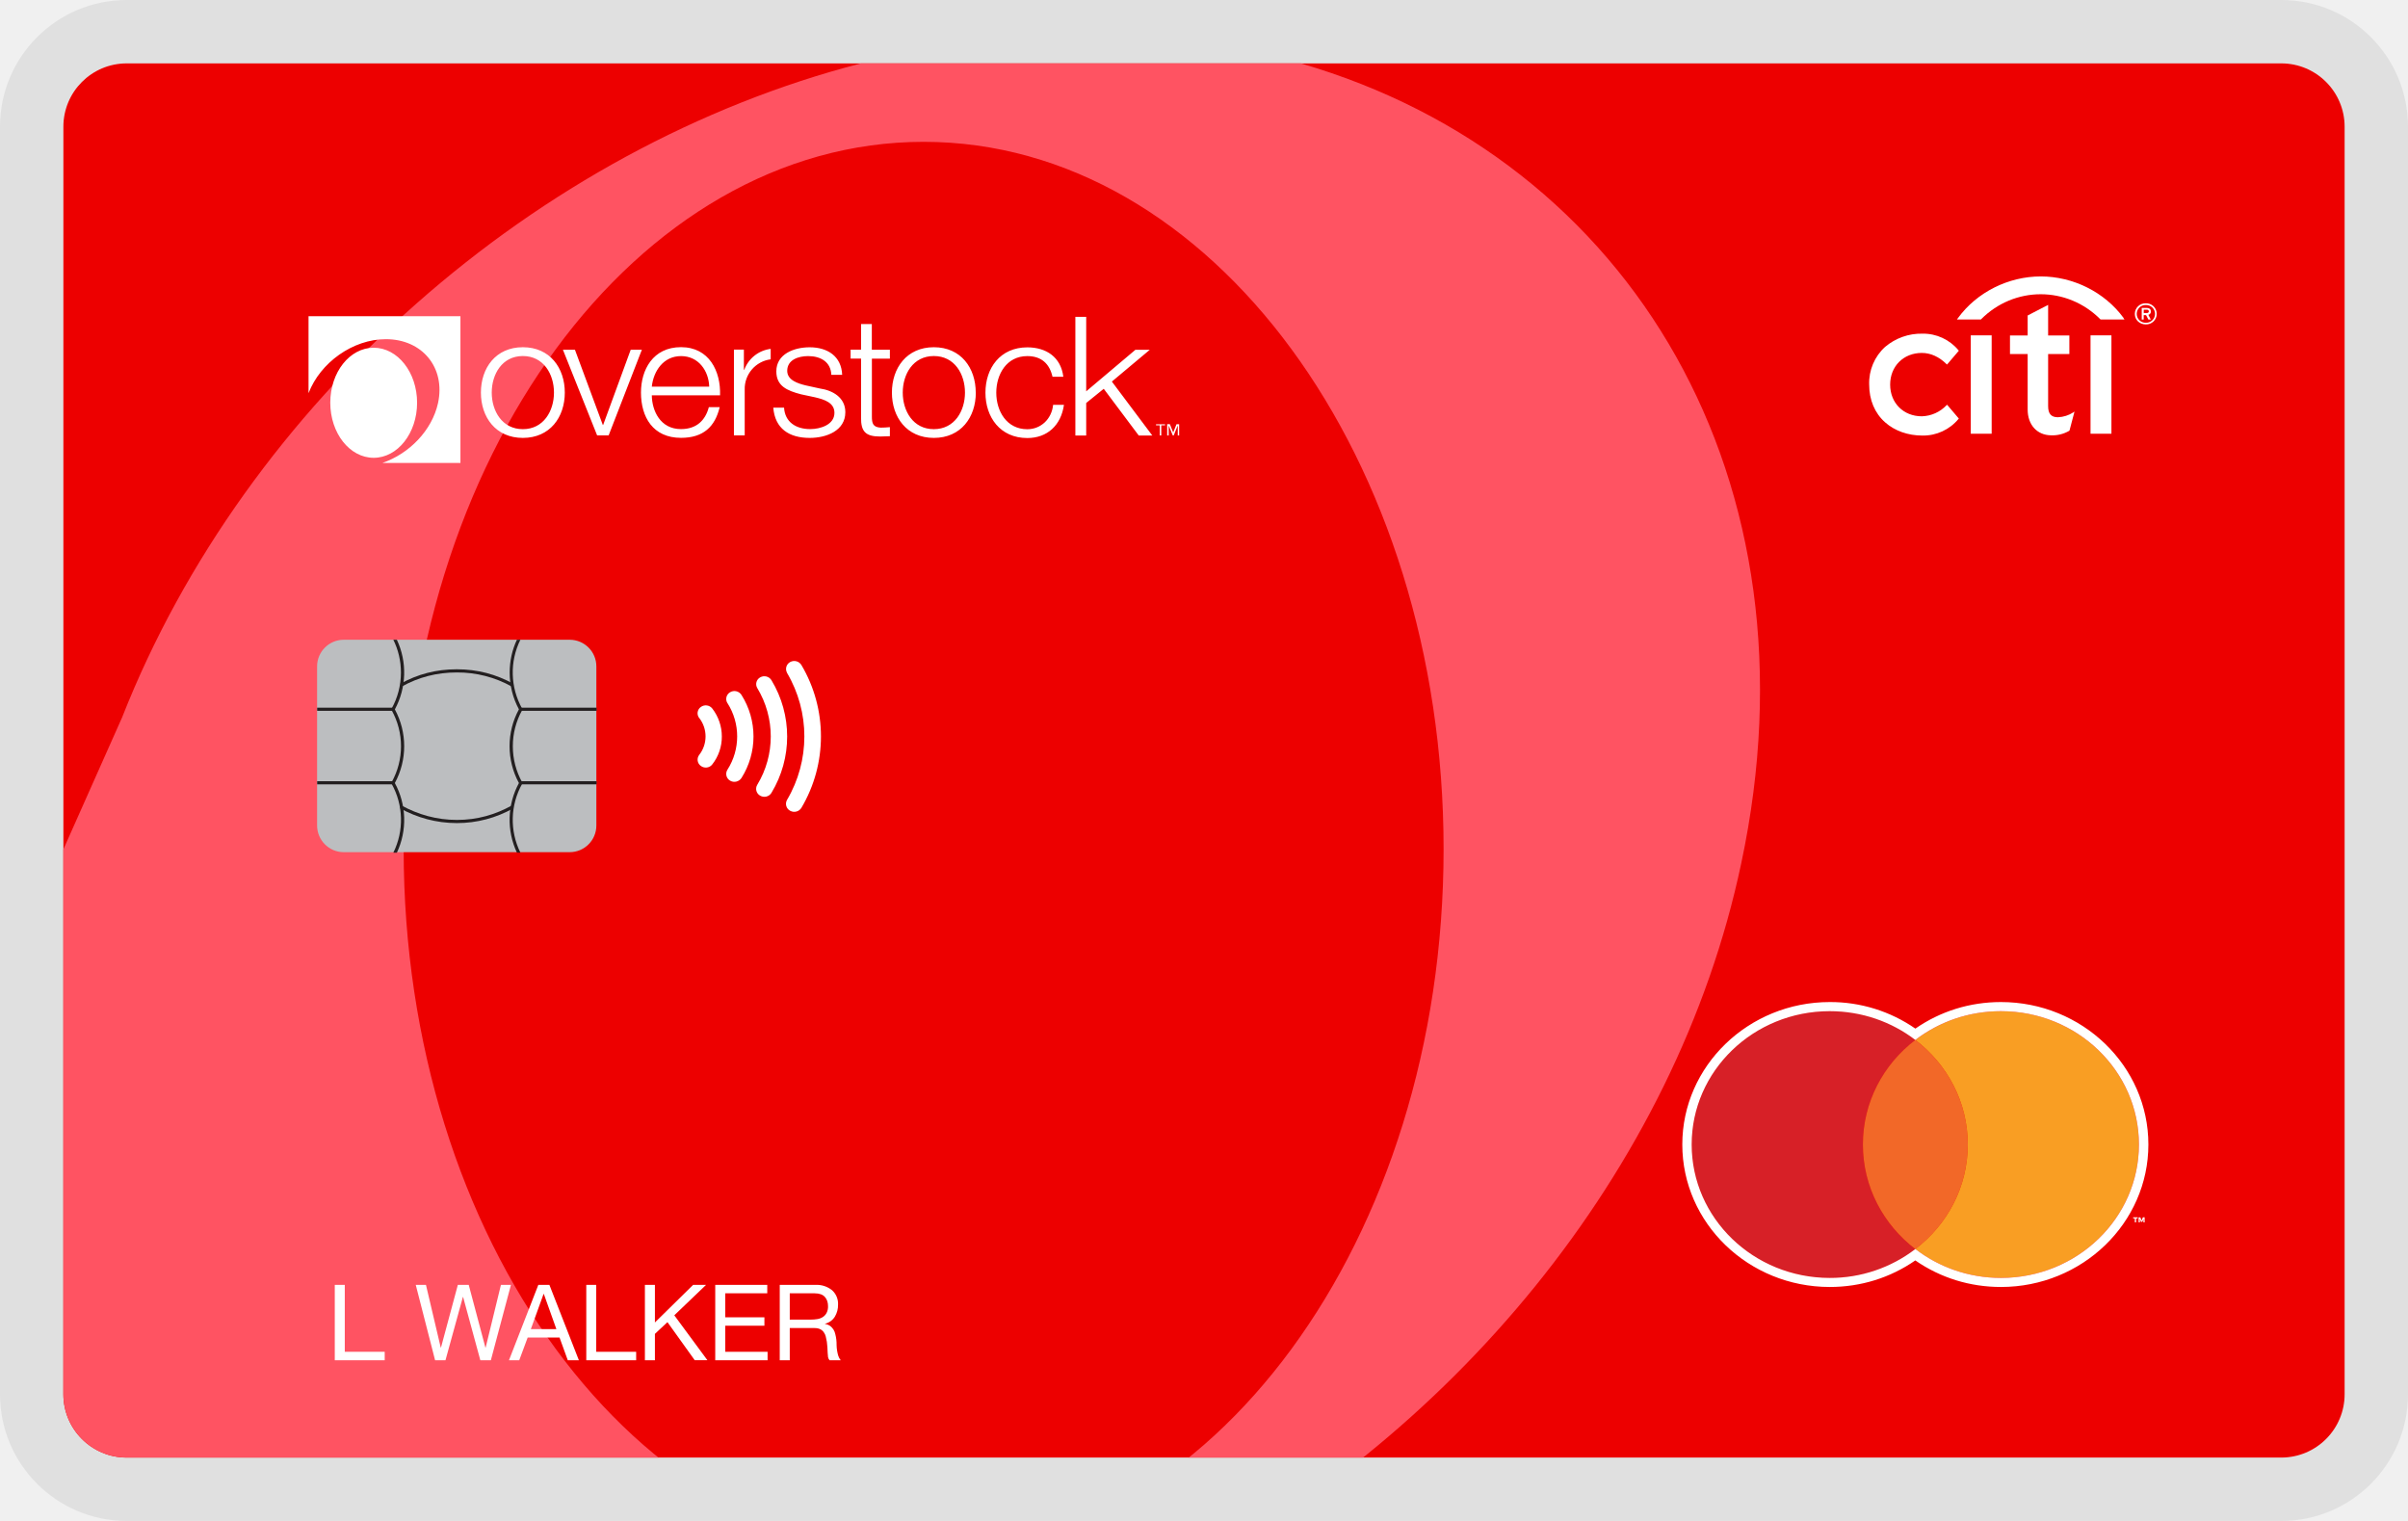
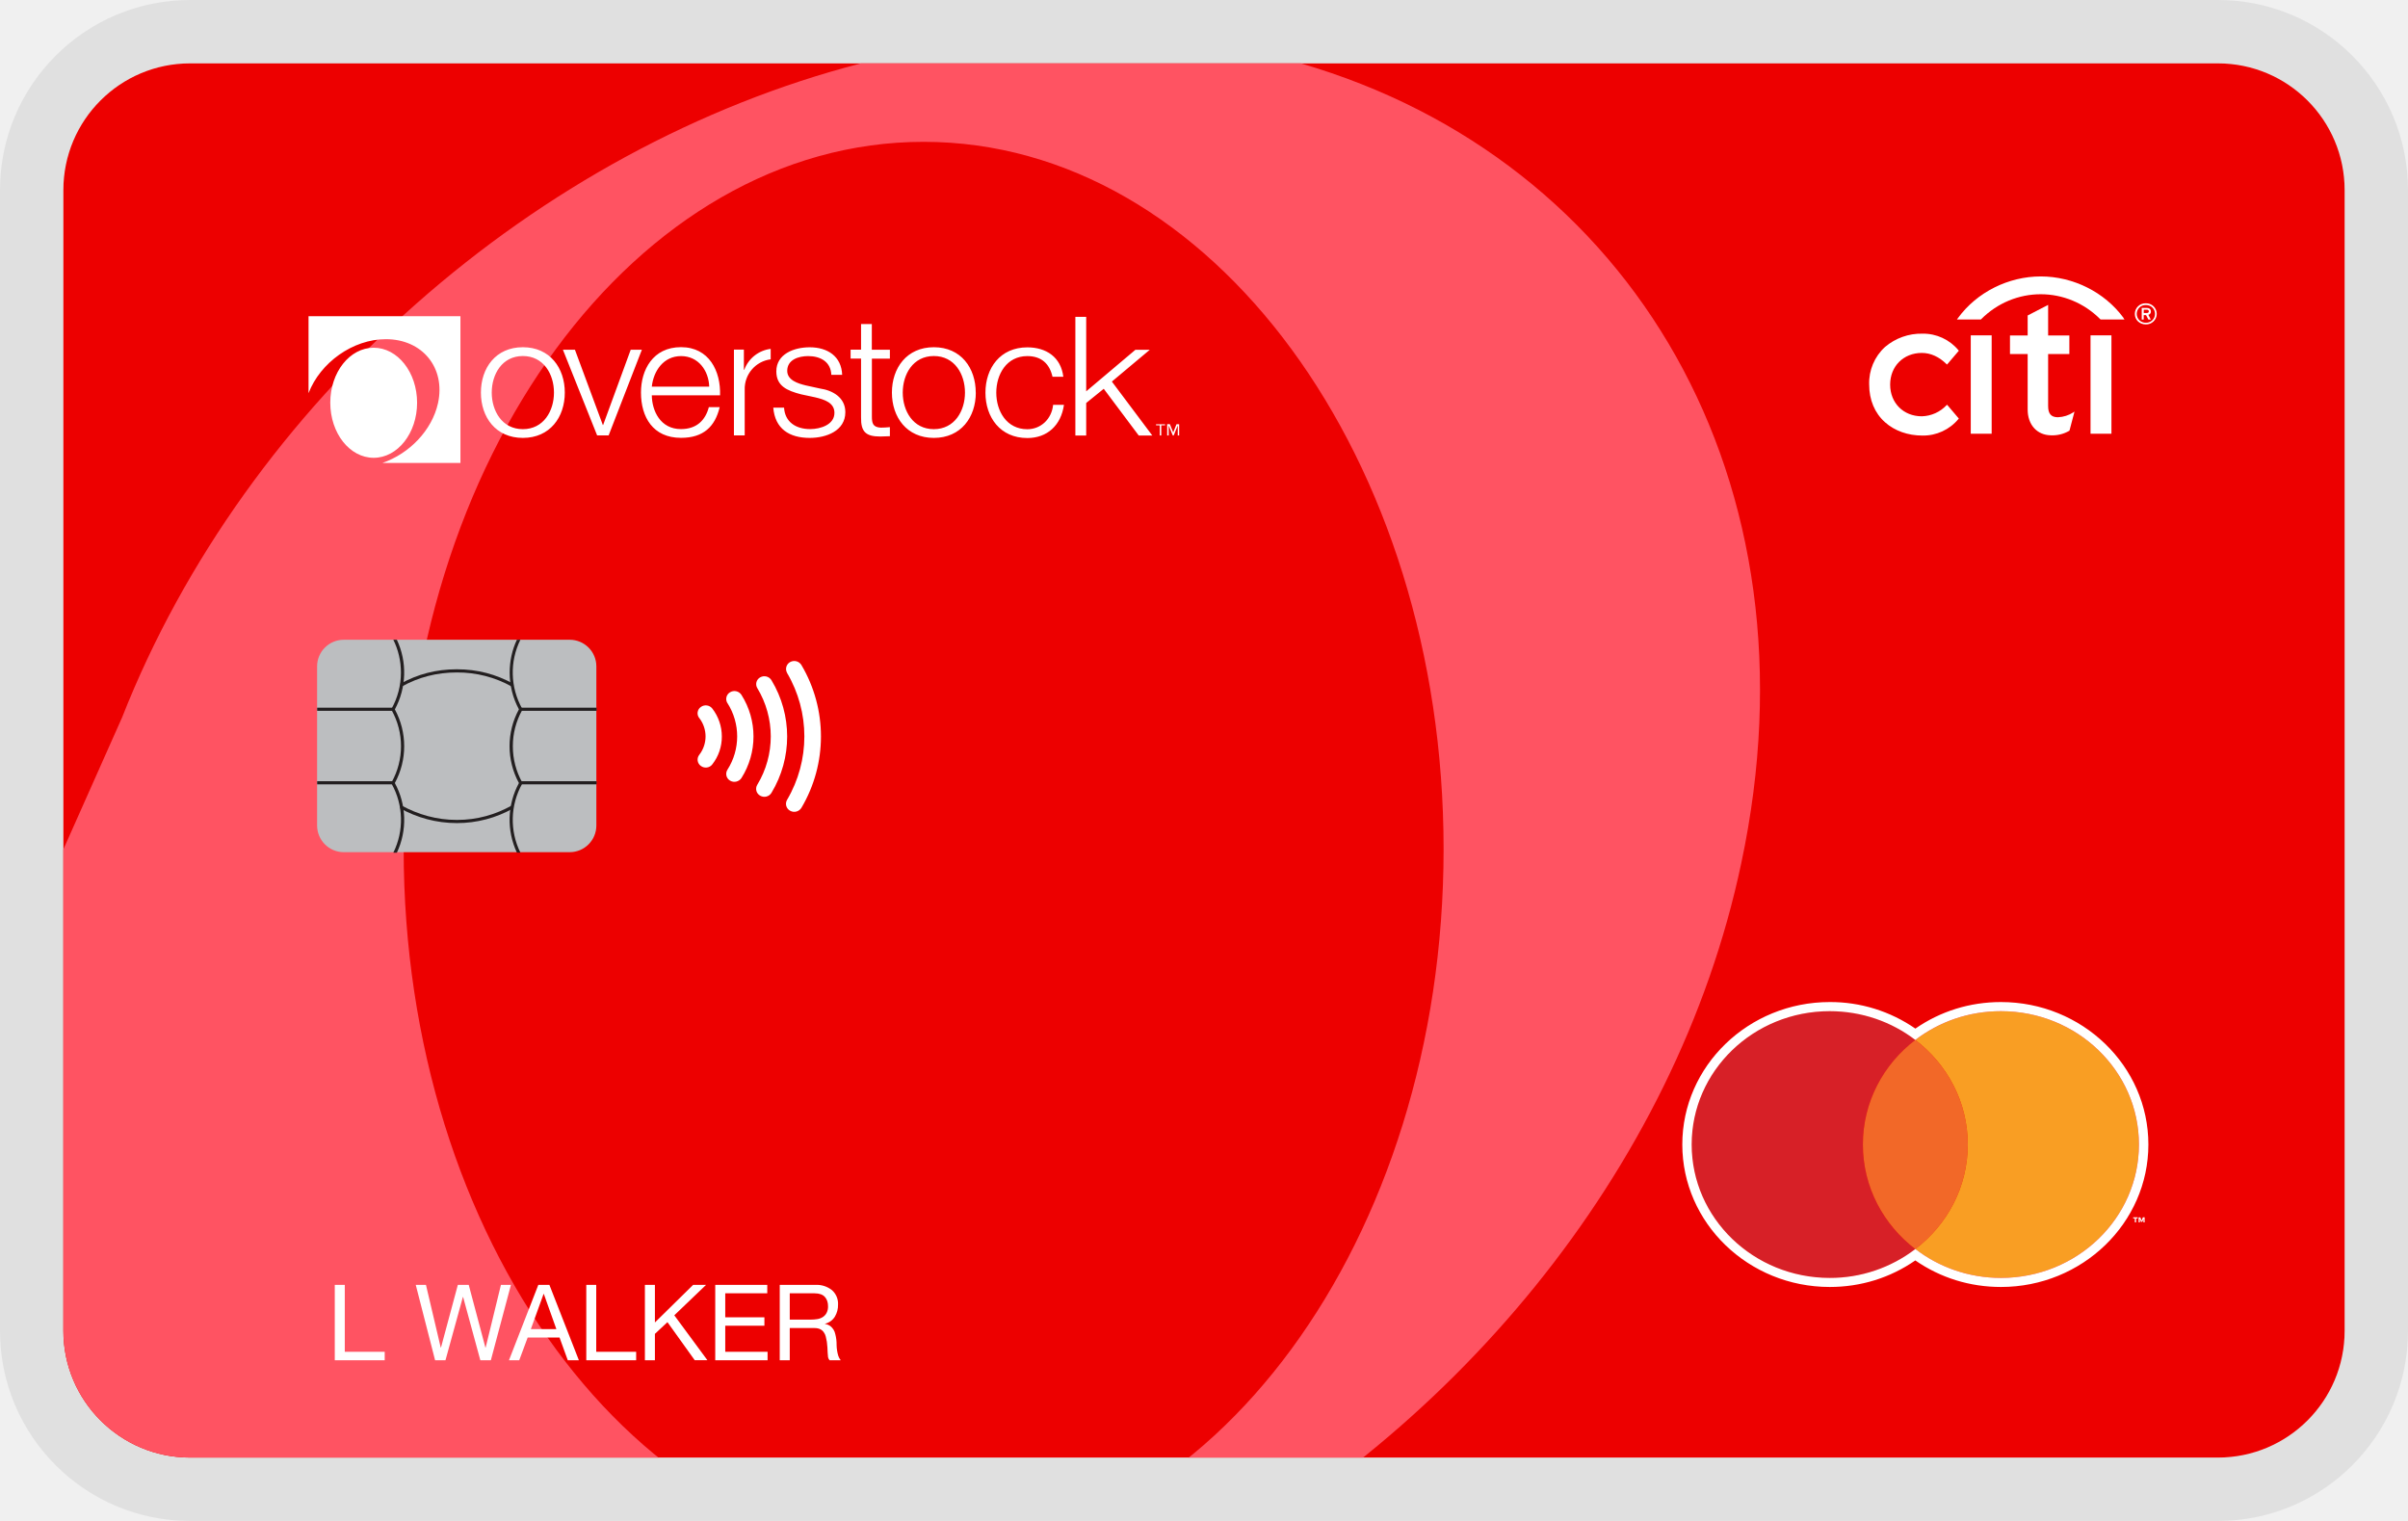
<svg xmlns="http://www.w3.org/2000/svg" alt="CitiCobrandIcon" aria-labelledby="pi-overstockciticobrand" width="38" height="24" role="img" viewBox="0 0 38 24" fill="none">
  <g clip-path="url(#pi-clip0_11771_33661)">
    <path d="M38.895 23H1V1H38.895v22z" fill="#ED0000" />
    <path fill-rule="evenodd" clip-rule="evenodd" d="M20.526 1c5.234 1.519 8.238 6.597 6.952 12.623-1.03 4.88-4.625 9.129-9.06 11.377H2.387A1.387 1.387 0 011 23.613v-10.21a1278.311 1278.311 0 01.927-2.083C3.885 6.348 8.463 2.324 13.587 1h6.939zM6.37 13.398c0 6.161 3.671 11.16 8.206 11.16 4.534 0 8.205-4.999 8.205-11.16 0-6.16-3.67-11.16-8.205-11.16s-8.206 5-8.206 11.16z" fill="#FF5362" />
    <g clip-path="url(#pi-clip1_11771_33661)">
      <path d="M29.398 18.06c0-.668.323-1.265.828-1.65a2.216 2.216 0 00-1.351-.454c-1.203 0-2.179.942-2.179 2.104 0 1.162.976 2.105 2.178 2.105.511 0 .98-.17 1.352-.454a2.074 2.074 0 01-.828-1.65z" fill="#D72027" />
      <path d="M29.398 18.06c0 .669.323 1.265.827 1.65.505-.385.828-.98.828-1.65 0-.67-.323-1.265-.828-1.65-.504.385-.827.98-.827 1.65z" fill="#F26828" />
      <path d="M33.663 19.21v.016h.026v.062h.02v-.062h.026v-.017h-.072zm.153 0l-.02.05-.02-.05h-.027v.078h.02v-.055l.018.047h.02l.018-.047v.055h.019v-.079h-.028z" fill="#fff" />
-       <path d="M31.576 15.956c-.51 0-.979.17-1.35.454.504.385.827.98.827 1.65 0 .67-.323 1.265-.828 1.65.372.285.84.455 1.351.455 1.203 0 2.178-.943 2.178-2.105s-.975-2.104-2.178-2.104" fill="#F99E23" />
-       <path d="M31.576 15.956c1.203 0 2.178.942 2.178 2.104 0 1.162-.975 2.105-2.178 2.105-.51 0-.979-.17-1.35-.456a2.21 2.21 0 01-1.351.456c-1.203 0-2.179-.943-2.179-2.105s.976-2.104 2.178-2.104c.511 0 .98.17 1.351.454.372-.285.84-.454 1.351-.454m0-.144c-.49 0-.955.145-1.35.419a2.353 2.353 0 00-1.351-.419c-1.283 0-2.327 1.009-2.327 2.248 0 1.24 1.044 2.248 2.327 2.248.49 0 .955-.145 1.35-.419.396.274.86.419 1.351.419 1.283 0 2.327-1.009 2.327-2.248 0-1.24-1.044-2.248-2.327-2.248z" fill="#fff" />
+       <path d="M31.576 15.956c-.51 0-.979.17-1.35.454.504.385.827.98.827 1.65 0 .67-.323 1.265-.828 1.65.372.285.84.455 1.351.455 1.203 0 2.178-.943 2.178-2.105s-.975-2.104-2.178-2.104z" fill="#F99E23" />
+       <path d="M31.576 15.956c1.203 0 2.178.942 2.178 2.104 0 1.162-.975 2.105-2.178 2.105-.51 0-.979-.17-1.35-.456a2.21 2.21 0 01-1.351.456c-1.203 0-2.179-.943-2.179-2.105s.976-2.104 2.178-2.104c.511 0 .98.17 1.351.454.372-.285.84-.454 1.351-.454zm0-.144c-.49 0-.955.145-1.35.419a2.353 2.353 0 00-1.351-.419c-1.283 0-2.327 1.009-2.327 2.248 0 1.24 1.044 2.248 2.327 2.248.49 0 .955-.145 1.35-.419.396.274.86.419 1.351.419 1.283 0 2.327-1.009 2.327-2.248 0-1.24-1.044-2.248-2.327-2.248z" fill="#fff" />
    </g>
    <g clip-path="url(#pi-clip2_11771_33661)" fill="#fff">
      <path d="M11.034 11.329a.474.474 0 010 .583.122.122 0 00.027.175c.057.042.139.03.18-.026a.705.705 0 00.15-.44.72.72 0 00-.15-.44.131.131 0 00-.18-.026.121.121 0 00-.027.175M11.48 11.095a.976.976 0 010 1.05.123.123 0 00.041.173c.06.037.14.018.179-.04a1.227 1.227 0 000-1.314.132.132 0 00-.178-.041.123.123 0 00-.043.172z" />
      <path d="M11.95 10.857a1.473 1.473 0 010 1.527.123.123 0 00.047.172.131.131 0 00.177-.045 1.718 1.718 0 000-1.778.132.132 0 00-.177-.045.122.122 0 00-.046.171" />
      <path d="M12.42 10.618a1.973 1.973 0 010 2.004.124.124 0 00.05.172.133.133 0 00.177-.047 2.213 2.213 0 000-2.253.133.133 0 00-.178-.047.124.124 0 00-.048.171z" />
    </g>
    <g clip-path="url(#pi-clip3_11771_33661)" fill="#fff">
      <path d="M18.61 6.871h-.024v-.158l-.064.158h-.015l-.064-.158v.158h-.024v-.178h.042l.053.131.052-.13h.042v.177h.002zm-.225-.16h-.059v.16h-.024v-.16h-.059v-.016h.142v.016zm-9.472-.516c0 .388-.234.715-.662.715-.428 0-.662-.327-.662-.715 0-.388.234-.716.662-.716.428 0 .662.328.662.716zm-1.153 0c0 .288.163.577.491.577.328 0 .491-.288.491-.577 0-.29-.163-.577-.491-.577-.328 0-.491.288-.491.577zm1.123-.676h.19l.44 1.187h.005l.435-1.187h.176L9.605 6.87h-.182l-.54-1.352zm1.403.72c.003.241.133.532.46.532.25 0 .386-.142.44-.346h.171c-.073.307-.257.484-.61.484-.445 0-.632-.33-.632-.715 0-.357.188-.716.632-.716s.629.38.616.76h-1.077v.001zm.906-.138c-.008-.249-.168-.482-.445-.482s-.435.236-.461.482h.906zm1.927-.186c-.008-.205-.17-.296-.366-.296-.152 0-.33.057-.33.233 0 .148.172.2.29.229l.228.05c.195.028.399.139.399.373 0 .294-.3.406-.562.406-.326 0-.548-.147-.575-.477h.17c.014.224.184.338.413.338.16 0 .382-.069.382-.256 0-.158-.152-.21-.307-.246l-.22-.047c-.222-.058-.39-.131-.39-.362 0-.275.28-.38.527-.38.28 0 .501.142.512.435h-.17zm.64-.396h.284v.14h-.284v.911c0 .108.015.17.137.178.049 0 .098-.003.147-.008v.143c-.05 0-.1.005-.152.005-.228 0-.307-.074-.303-.305v-.925h-.165v-.14h.165v-.405h.17v.406zm1.64.676c0 .388-.234.715-.662.715-.428 0-.662-.327-.662-.715 0-.388.234-.716.662-.716.428 0 .661.328.661.716zm-1.153 0c0 .288.162.577.49.577.329 0 .492-.288.492-.577 0-.29-.163-.577-.491-.577-.329 0-.491.288-.491.577zm2.363-.251c-.046-.202-.173-.325-.397-.325-.328 0-.49.288-.49.577 0 .29.162.577.49.577.212 0 .385-.16.407-.385h.171c-.046.325-.265.524-.578.524-.428 0-.661-.328-.661-.716 0-.388.233-.715.661-.715.298 0 .53.154.568.464h-.171v-.001zm.36-.944h.172v1.175l.776-.655h.227l-.598.501.638.851h-.214l-.552-.737-.277.224v.513h-.171V5zm-4.807.506v.164a.47.47 0 00-.41.48v.72h-.17V5.517h.157v.318h.006a.511.511 0 01.417-.33v.001zM4.87 4.99h2.396v2.315H6.035c.424-.146.782-.513.877-.943.122-.558-.246-1.01-.823-1.01-.521 0-1.035.37-1.22.852V4.99h.001zm1.712 1.365c0 .48-.307.869-.685.869-.378 0-.685-.388-.685-.87 0-.48.307-.867.685-.867.378 0 .685.388.685.868z" />
    </g>
    <g clip-path="url(#pi-clip4_11771_33661)" fill="#fff">
      <path fill-rule="evenodd" clip-rule="evenodd" d="M30.726 6.388l-.008.006a.558.558 0 01-.39.175c-.29 0-.5-.21-.5-.5 0-.289.21-.5.5-.5.139 0 .273.061.39.177l.008.006.186-.218-.005-.006a.723.723 0 00-.57-.263.882.882 0 00-.59.21.769.769 0 00-.25.593c0 .242.087.45.25.595.152.136.362.21.59.21a.723.723 0 00.57-.263l.005-.005-.186-.219v.002zM31.1 6.844h.33V5.292h-.33v1.552zM32.719 6.507a.485.485 0 01-.243.077c-.107 0-.155-.054-.155-.175v-.823h.335v-.292h-.335v-.483l-.323.167v.316h-.279v.292h.279v.877c0 .238.146.402.365.406a.527.527 0 00.291-.071l.004-.003.079-.3-.02.012h.002zM32.99 6.844h.33V5.292h-.33v1.552z" />
      <path fill-rule="evenodd" clip-rule="evenodd" d="M33.513 5.019c-.3-.411-.8-.657-1.308-.657s-1.007.246-1.307.657l-.016.022h.378l.004-.004c.257-.258.595-.394.94-.394s.683.136.94.394l.004.004h.378l-.016-.022h.003z" />
      <path d="M33.91 4.914c0 .017-.014.025-.03.025h-.05v-.052h.05c.016 0 .03.009.03.025v.002zm.032 0c0-.038-.027-.055-.062-.055h-.082v.183h.031v-.07h.037l.037.07h.038l-.038-.074a.052.052 0 00.04-.053v-.001zm.093.039a.167.167 0 00-.173-.167.167.167 0 00-.173.167c0 .095.075.166.173.166a.167.167 0 00.173-.166zm-.027 0a.14.14 0 01-.145.14.14.14 0 01-.144-.14.14.14 0 01.145-.14.14.14 0 01.144.14z" />
    </g>
    <path d="M5.283 20.275v1.189h.788v-.133h-.63v-1.056h-.158zM7.746 21.464l.317-1.189h-.158l-.241.989H7.66l-.263-.989h-.172l-.266.989h-.004l-.233-.989h-.161l.305 1.189h.164l.275-.999h.003l.272.999h.165zM8.377 20.973l.201-.555h.004l.198.555h-.403zm.118-.698l-.463 1.189h.162l.133-.358h.503l.13.358h.175l-.465-1.189h-.175zM9.252 20.275v1.189h.787v-.133h-.63v-1.056h-.157zM10.177 20.275v1.189h.158v-.416l.198-.185.43.6h.2l-.522-.708.501-.48h-.204l-.603.593v-.593h-.158zM11.287 20.275v1.189h.826v-.133h-.668v-.412h.618v-.133h-.618v-.378h.663v-.133h-.82zM12.305 20.275v1.189h.158v-.508h.386c.04 0 .07.006.094.018a.145.145 0 01.056.047.185.185 0 01.032.068.827.827 0 01.026.17l.004.085a.63.63 0 00.006.07.106.106 0 00.024.05h.176a.218.218 0 01-.038-.069.635.635 0 01-.027-.17.638.638 0 00-.02-.171.215.215 0 00-.08-.13.205.205 0 00-.083-.033v-.003a.25.25 0 00.156-.112.356.356 0 00.05-.19.285.285 0 00-.096-.228.388.388 0 00-.265-.083h-.56zm.488.548h-.33v-.415h.393c.074 0 .128.02.161.057.034.038.05.087.05.146a.216.216 0 01-.023.107.177.177 0 01-.06.065.23.23 0 01-.086.032.642.642 0 01-.105.008z" fill="#fff" />
    <path d="M8.99 10.095H5.425a.421.421 0 00-.421.42v2.51c0 .233.188.422.421.422H8.99a.421.421 0 00.421-.421v-2.51a.421.421 0 00-.42-.421z" fill="#BCBEC0" />
    <path fill-rule="evenodd" clip-rule="evenodd" d="M5.005 11.167h1.197v.05H5.005v-.05zM5.005 12.327h1.197v.05H5.005v-.05zM9.415 11.217H8.218v-.05h1.197v.05zM9.415 12.377H8.218v-.05h1.197v.05zM7.21 12.988c-.328 0-.63-.086-.898-.234l.024-.044c.262.144.555.228.875.228.32 0 .604-.082.866-.228l.024.044a1.8 1.8 0 01-.89.234zM6.319 10.789c.269-.15.561-.228.89-.228.33 0 .621.08.89.228l-.024.044a1.758 1.758 0 00-.866-.222c-.32 0-.605.076-.866.221l-.024-.043z" fill="#231F20" />
    <path d="M6.327 10.613c0-.186-.043-.362-.12-.518h.056a1.22 1.22 0 01-.032 1.099 1.218 1.218 0 010 1.162 1.217 1.217 0 01.032 1.099h-.056a1.168 1.168 0 00-.027-1.087l-.006-.012.006-.012a1.167 1.167 0 000-1.138l-.006-.012.006-.012c.094-.169.147-.363.147-.57zM8.043 10.613c0-.185.04-.36.114-.518h.055a1.168 1.168 0 00.028 1.087l.006.012-.006.012a1.167 1.167 0 00-.147.569c0 .207.053.4.147.57l.006.011-.006.012a1.167 1.167 0 00-.028 1.086h-.055a1.22 1.22 0 01.032-1.098 1.218 1.218 0 010-1.163 1.217 1.217 0 01-.146-.58z" fill="#231F20" />
  </g>
-   <path fill-rule="evenodd" clip-rule="evenodd" d="M36 1H2a1 1 0 00-1 1v20a1 1 0 001 1h34a1 1 0 001-1V2a1 1 0 00-1-1zM2 0a2 2 0 00-2 2v20a2 2 0 002 2h34a2 2 0 002-2V2a2 2 0 00-2-2H2z" fill="#000" fill-opacity=".07" />
+   <path fill-rule="evenodd" clip-rule="evenodd" d="M35 1H3a2 2 0 00-2 2v18a2 2 0 002 2h32a2 2 0 002-2V3a2 2 0 00-2-2zM3 0a3 3 0 00-3 3v18a3 3 0 003 3h32a3 3 0 003-3V3a3 3 0 00-3-3H3z" fill="#000" fill-opacity=".07" />
  <defs>
    <clipPath id="pi-clip0_11771_33661">
-       <rect x="1" y="1" width="36" height="22" rx="1" fill="#fff" />
+       <rect x="1" y="1" width="36" height="22" rx="2" fill="#fff" />
    </clipPath>
    <clipPath id="pi-clip1_11771_33661">
      <path fill="#fff" transform="translate(26.47 15.716)" d="M0 0h7.483v4.694H0z" />
    </clipPath>
    <clipPath id="pi-clip2_11771_33661">
      <path fill="#fff" transform="translate(11.008 10.43)" d="M0 0h1.946v2.38H0z" />
    </clipPath>
    <clipPath id="pi-clip3_11771_33661">
      <path fill="#fff" transform="translate(4.87 4.99)" d="M0 0h13.741v2.315H0z" />
    </clipPath>
    <clipPath id="pi-clip4_11771_33661">
      <path fill="#fff" transform="translate(29.497 4.362)" d="M0 0h4.539v2.511H0z" />
    </clipPath>
  </defs>
</svg>
